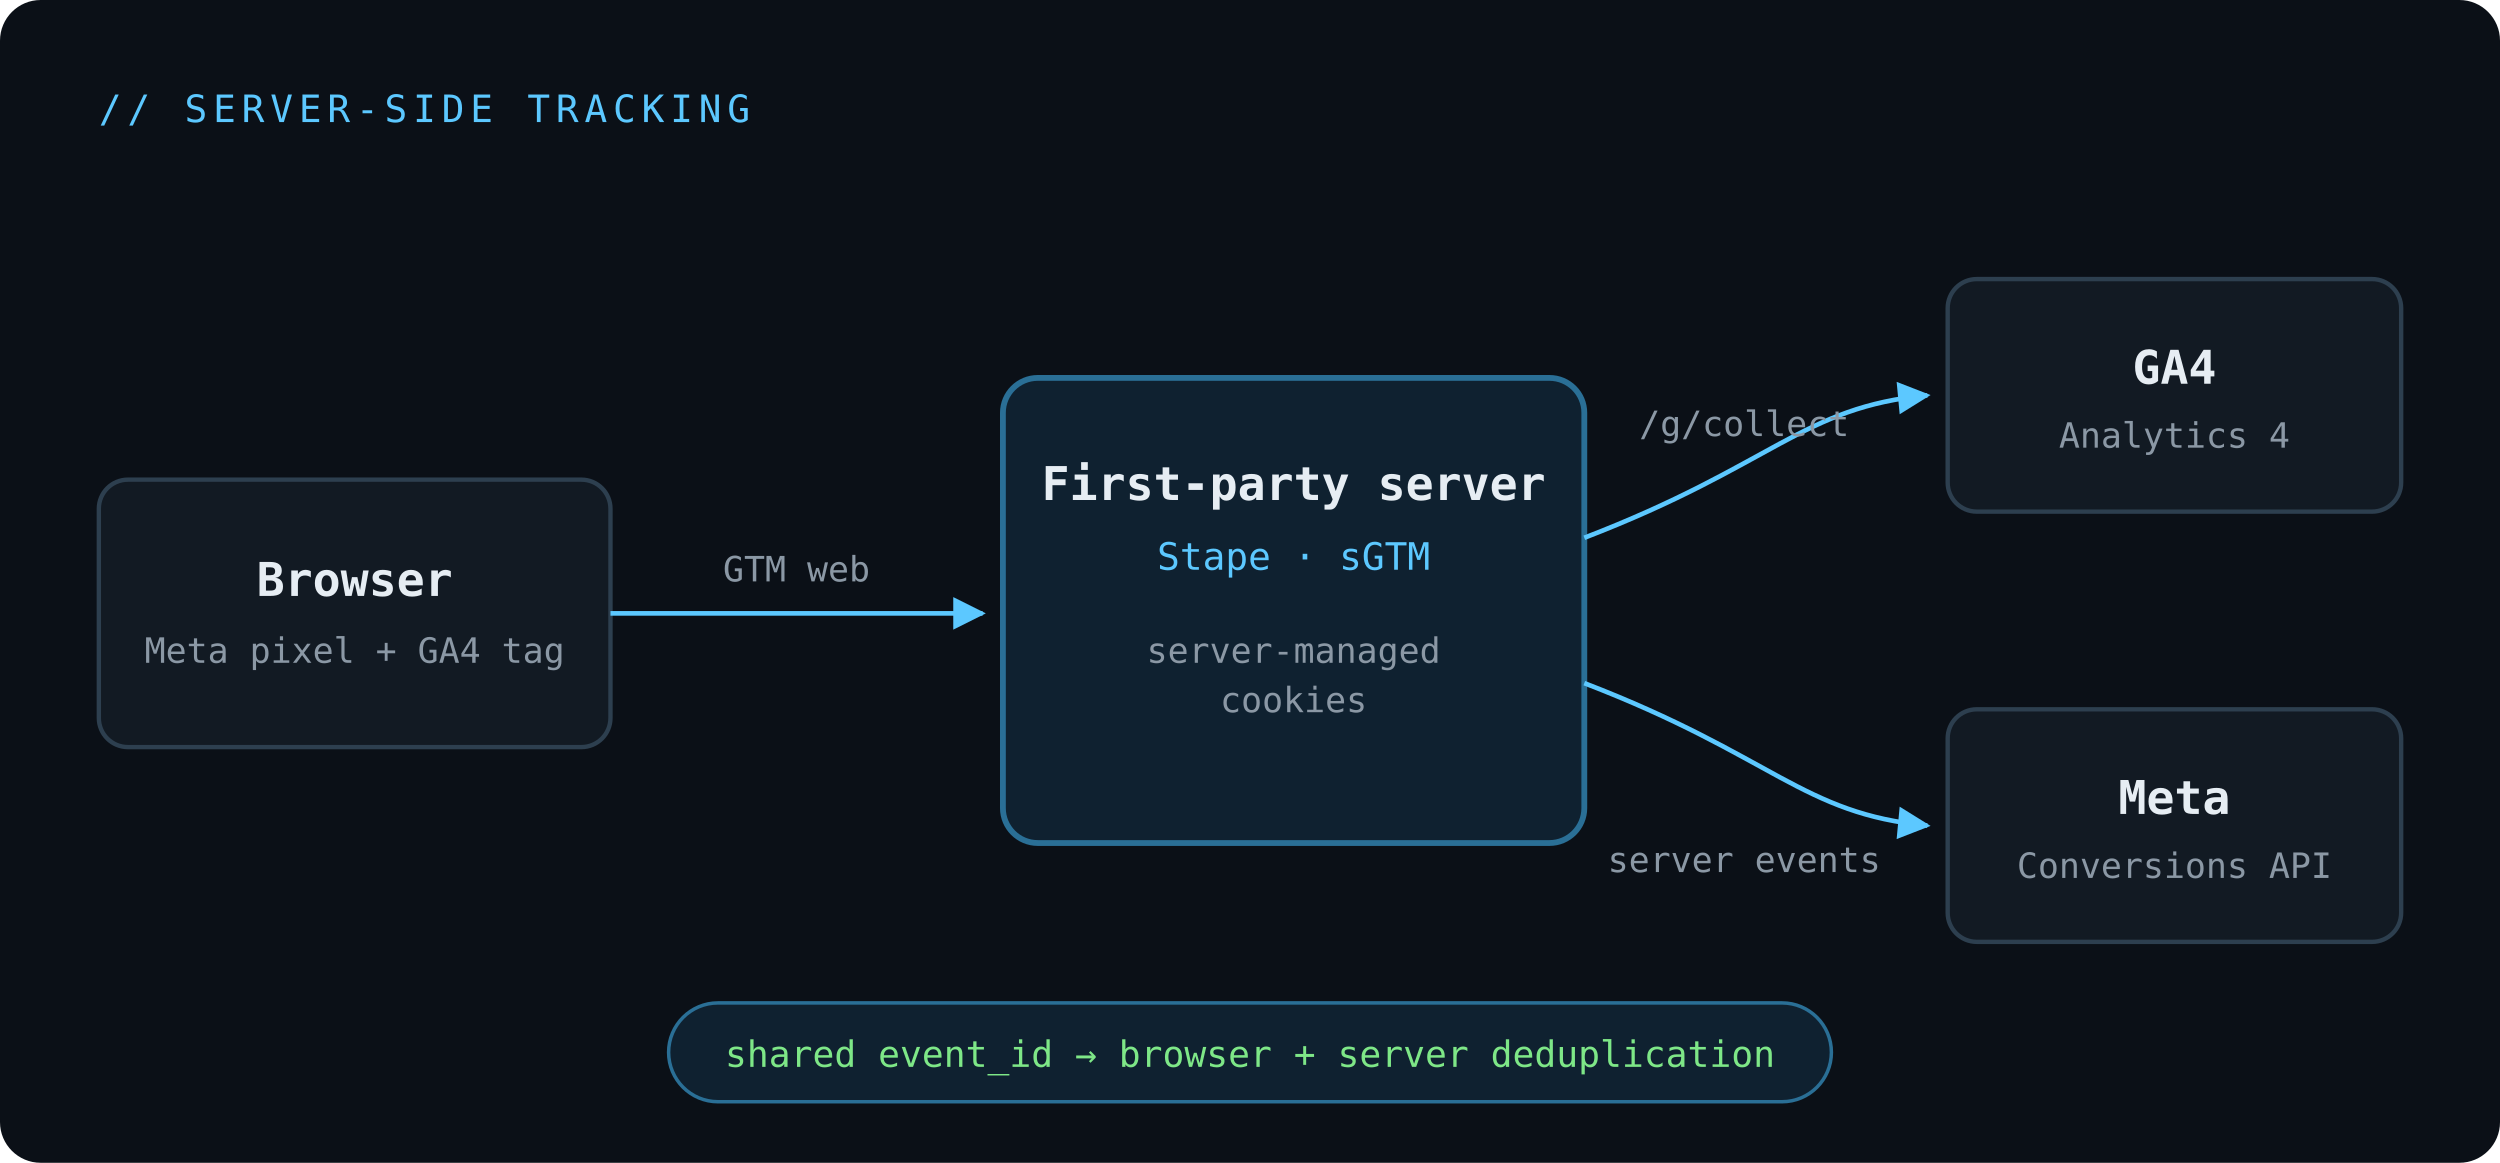
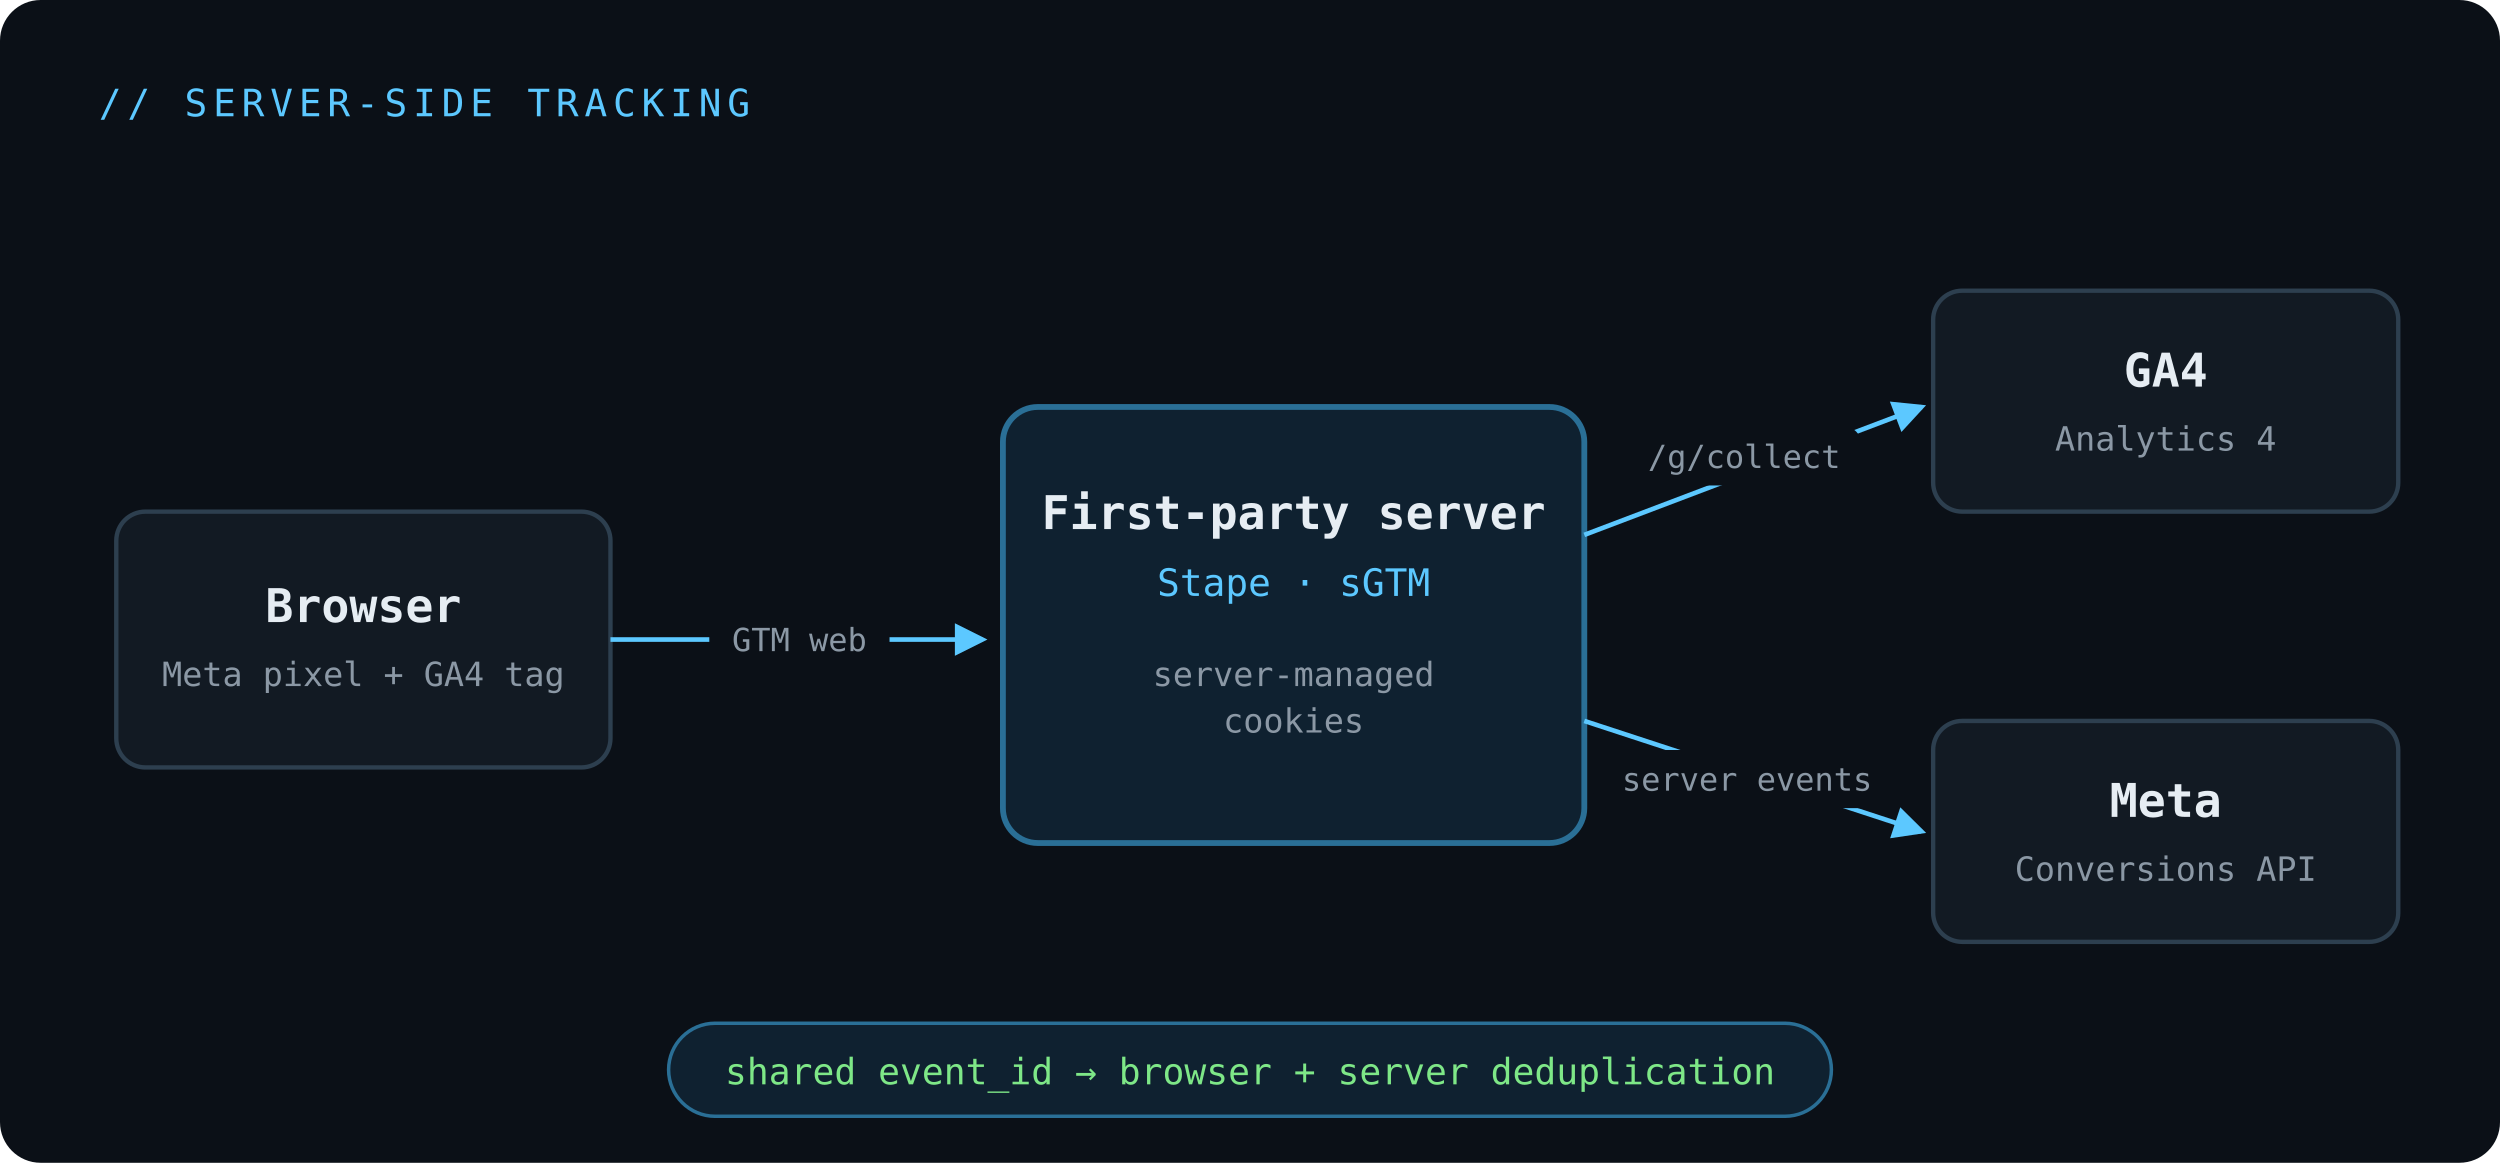
<svg xmlns="http://www.w3.org/2000/svg" viewBox="0 0 860 400" role="img" aria-label="Server-side tracking data flow: browser to a first-party Stape server container, forwarding to GA4 and Meta with shared event_id deduplication.">
  <defs>
-     <marker id="ar" viewBox="0 0 10 10" refX="9" refY="5" markerWidth="7" markerHeight="7" orient="auto-start-reverse">
+     <marker id="ar" viewBox="0 0 10 10" refX="8.5" refY="5" markerWidth="7" markerHeight="7" orient="auto-start-reverse">
      <path d="M0 0 L10 5 L0 10 z" fill="#5cc8ff" />
    </marker>
    <style>
      .bg{fill:#0b1017}
      .box{fill:#121a23;stroke:#2d3f4f;stroke-width:1.5}
      .boxc{fill:#0f2130;stroke:#2a6f96;stroke-width:2}
      .t{font-family:'IBM Plex Mono',monospace;fill:#e6edf3}
      .a{fill:#5cc8ff}.g{fill:#7ee787}.m{fill:#8b98a5}
-       .lbl{font-family:'IBM Plex Mono',monospace;fill:#8b98a5;font-size:12px}
      .ln{stroke:#5cc8ff;stroke-width:1.6;fill:none}
+       .chip{fill:#0b1017}
+       .lbl{font-family:'IBM Plex Mono',monospace;fill:#8b98a5;font-size:11px}
    </style>
  </defs>
  <rect class="bg" x="0" y="0" width="860" height="400" rx="14" />
-   <text class="t a" x="34" y="42" font-size="13" letter-spacing="2">// SERVER-SIDE TRACKING</text>
-   <rect class="box" x="34" y="165" width="176" height="92" rx="10" />
-   <text class="t" x="122" y="205" font-size="16" text-anchor="middle" font-weight="600">Browser</text>
-   <text class="t m" x="122" y="228" font-size="12" text-anchor="middle">Meta pixel + GA4 tag</text>
-   <rect class="boxc" x="345" y="130" width="200" height="160" rx="12" />
-   <text class="t" x="445" y="172" font-size="16" text-anchor="middle" font-weight="600">First-party server</text>
-   <text class="t a" x="445" y="196" font-size="13" text-anchor="middle">Stape · sGTM</text>
-   <text class="t m" x="445" y="228" font-size="12" text-anchor="middle">server-managed</text>
-   <text class="t m" x="445" y="245" font-size="12" text-anchor="middle">cookies</text>
-   <rect class="box" x="670" y="96" width="156" height="80" rx="10" />
-   <text class="t" x="748" y="132" font-size="16" text-anchor="middle" font-weight="600">GA4</text>
-   <text class="t m" x="748" y="154" font-size="12" text-anchor="middle">Analytics 4</text>
-   <rect class="box" x="670" y="244" width="156" height="80" rx="10" />
-   <text class="t" x="748" y="280" font-size="16" text-anchor="middle" font-weight="600">Meta</text>
-   <text class="t m" x="748" y="302" font-size="12" text-anchor="middle">Conversions API</text>
-   <path class="ln" d="M210 211 L338 211" marker-end="url(#ar)" />
-   <text class="lbl" x="274" y="200" text-anchor="middle">GTM web</text>
-   <path class="ln" d="M545 185 C610 160, 620 140, 663 136" marker-end="url(#ar)" />
-   <text class="lbl" x="600" y="150" text-anchor="middle">/g/collect</text>
-   <path class="ln" d="M545 235 C610 260, 620 280, 663 284" marker-end="url(#ar)" />
-   <text class="lbl" x="600" y="300" text-anchor="middle">server events</text>
-   <rect x="230" y="345" width="400" height="34" rx="17" fill="#0f2130" stroke="#2a6f96" stroke-width="1.2" />
-   <text class="t g" x="430" y="367" font-size="12.5" text-anchor="middle">shared event_id  →  browser + server deduplication</text>
+   <text class="t a" x="34" y="40" font-size="13" letter-spacing="2">// SERVER-SIDE TRACKING</text>
+   <rect class="box" x="40" y="176" width="170" height="88" rx="10" />
+   <text class="t" x="125" y="214" font-size="16" text-anchor="middle" font-weight="600">Browser</text>
+   <text class="t m" x="125" y="236" font-size="11.5" text-anchor="middle">Meta pixel + GA4 tag</text>
+   <rect class="boxc" x="345" y="140" width="200" height="150" rx="12" />
+   <text class="t" x="445" y="182" font-size="16" text-anchor="middle" font-weight="600">First-party server</text>
+   <text class="t a" x="445" y="205" font-size="13" text-anchor="middle">Stape · sGTM</text>
+   <text class="t m" x="445" y="236" font-size="11.5" text-anchor="middle">server-managed</text>
+   <text class="t m" x="445" y="252" font-size="11.5" text-anchor="middle">cookies</text>
+   <rect class="box" x="665" y="100" width="160" height="76" rx="10" />
+   <text class="t" x="745" y="133" font-size="16" text-anchor="middle" font-weight="600">GA4</text>
+   <text class="t m" x="745" y="155" font-size="11.5" text-anchor="middle">Analytics 4</text>
+   <rect class="box" x="665" y="248" width="160" height="76" rx="10" />
+   <text class="t" x="745" y="281" font-size="16" text-anchor="middle" font-weight="600">Meta</text>
+   <text class="t m" x="745" y="303" font-size="11.5" text-anchor="middle">Conversions API</text>
+   <path class="ln" d="M210 220 L338 220" marker-end="url(#ar)" />
+   <path class="ln" d="M545 184 L661 140" marker-end="url(#ar)" />
+   <path class="ln" d="M545 248 L661 286" marker-end="url(#ar)" />
+   <rect class="chip" x="244" y="210" width="62" height="20" rx="5" />
+   <text class="lbl" x="275" y="224" text-anchor="middle">GTM web</text>
+   <rect class="chip" x="560" y="147" width="80" height="20" rx="5" />
+   <text class="lbl" x="600" y="161" text-anchor="middle">/g/collect</text>
+   <rect class="chip" x="548" y="258" width="106" height="20" rx="5" />
+   <text class="lbl" x="601" y="272" text-anchor="middle">server events</text>
+   <rect x="230" y="352" width="400" height="32" rx="16" fill="#0f2130" stroke="#2a6f96" stroke-width="1.2" />
+   <text class="t g" x="430" y="373" font-size="12.5" text-anchor="middle">shared event_id → browser + server deduplication</text>
</svg>
